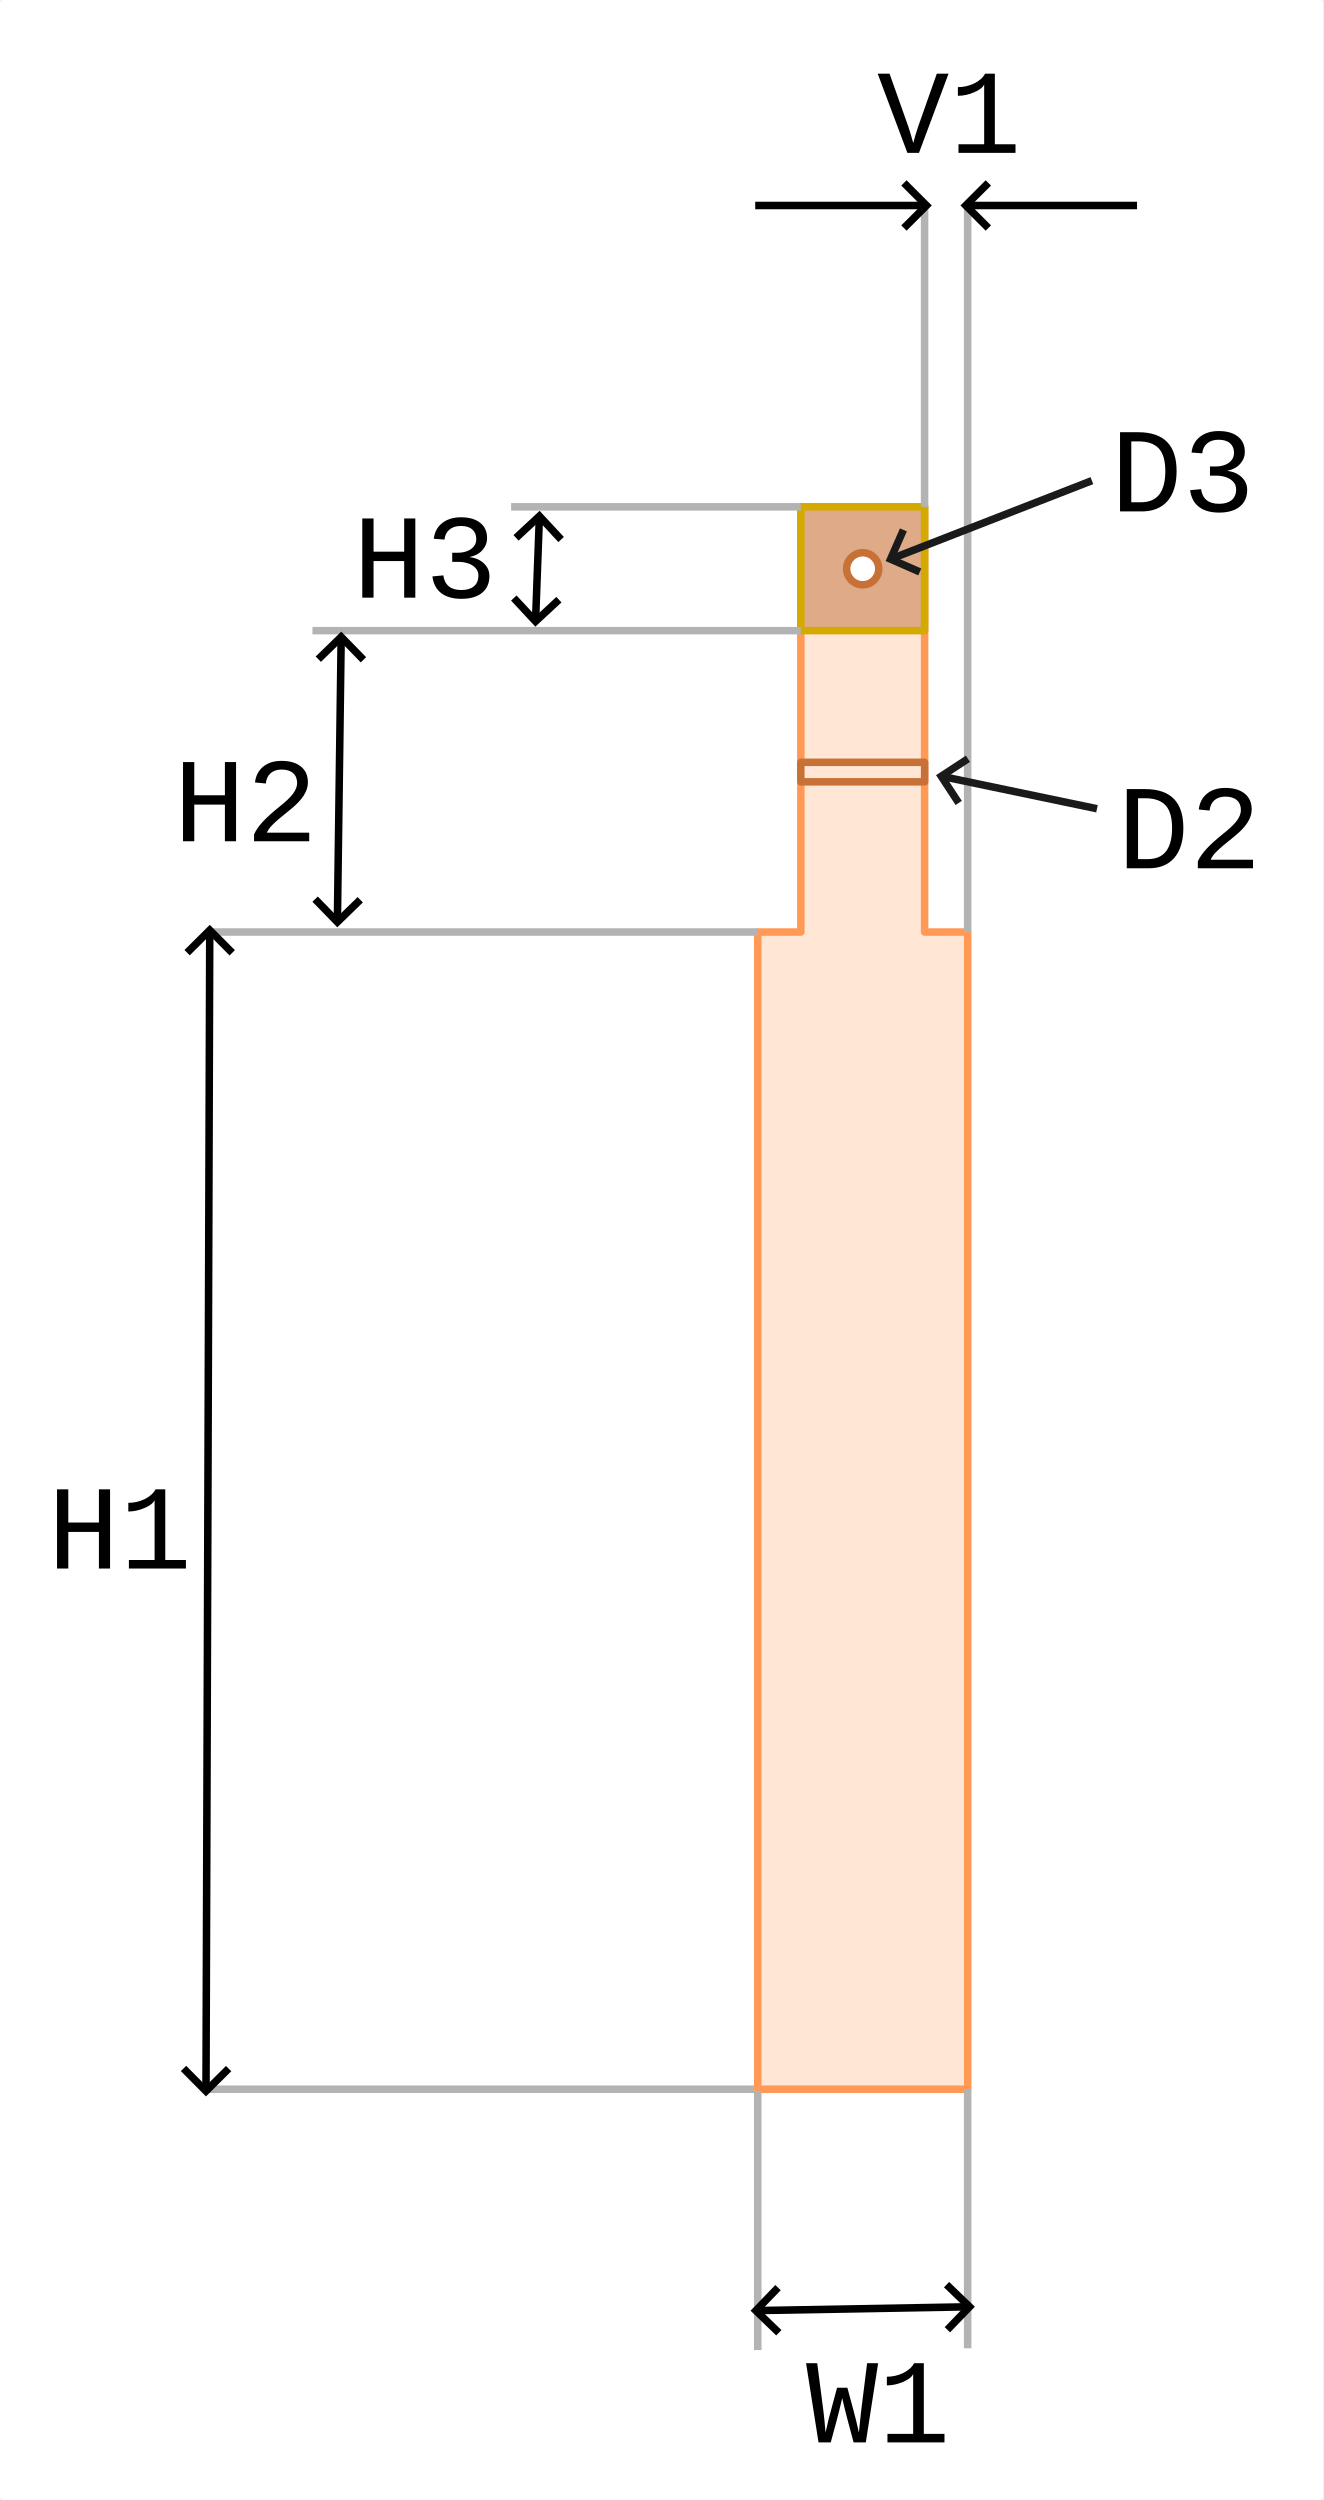
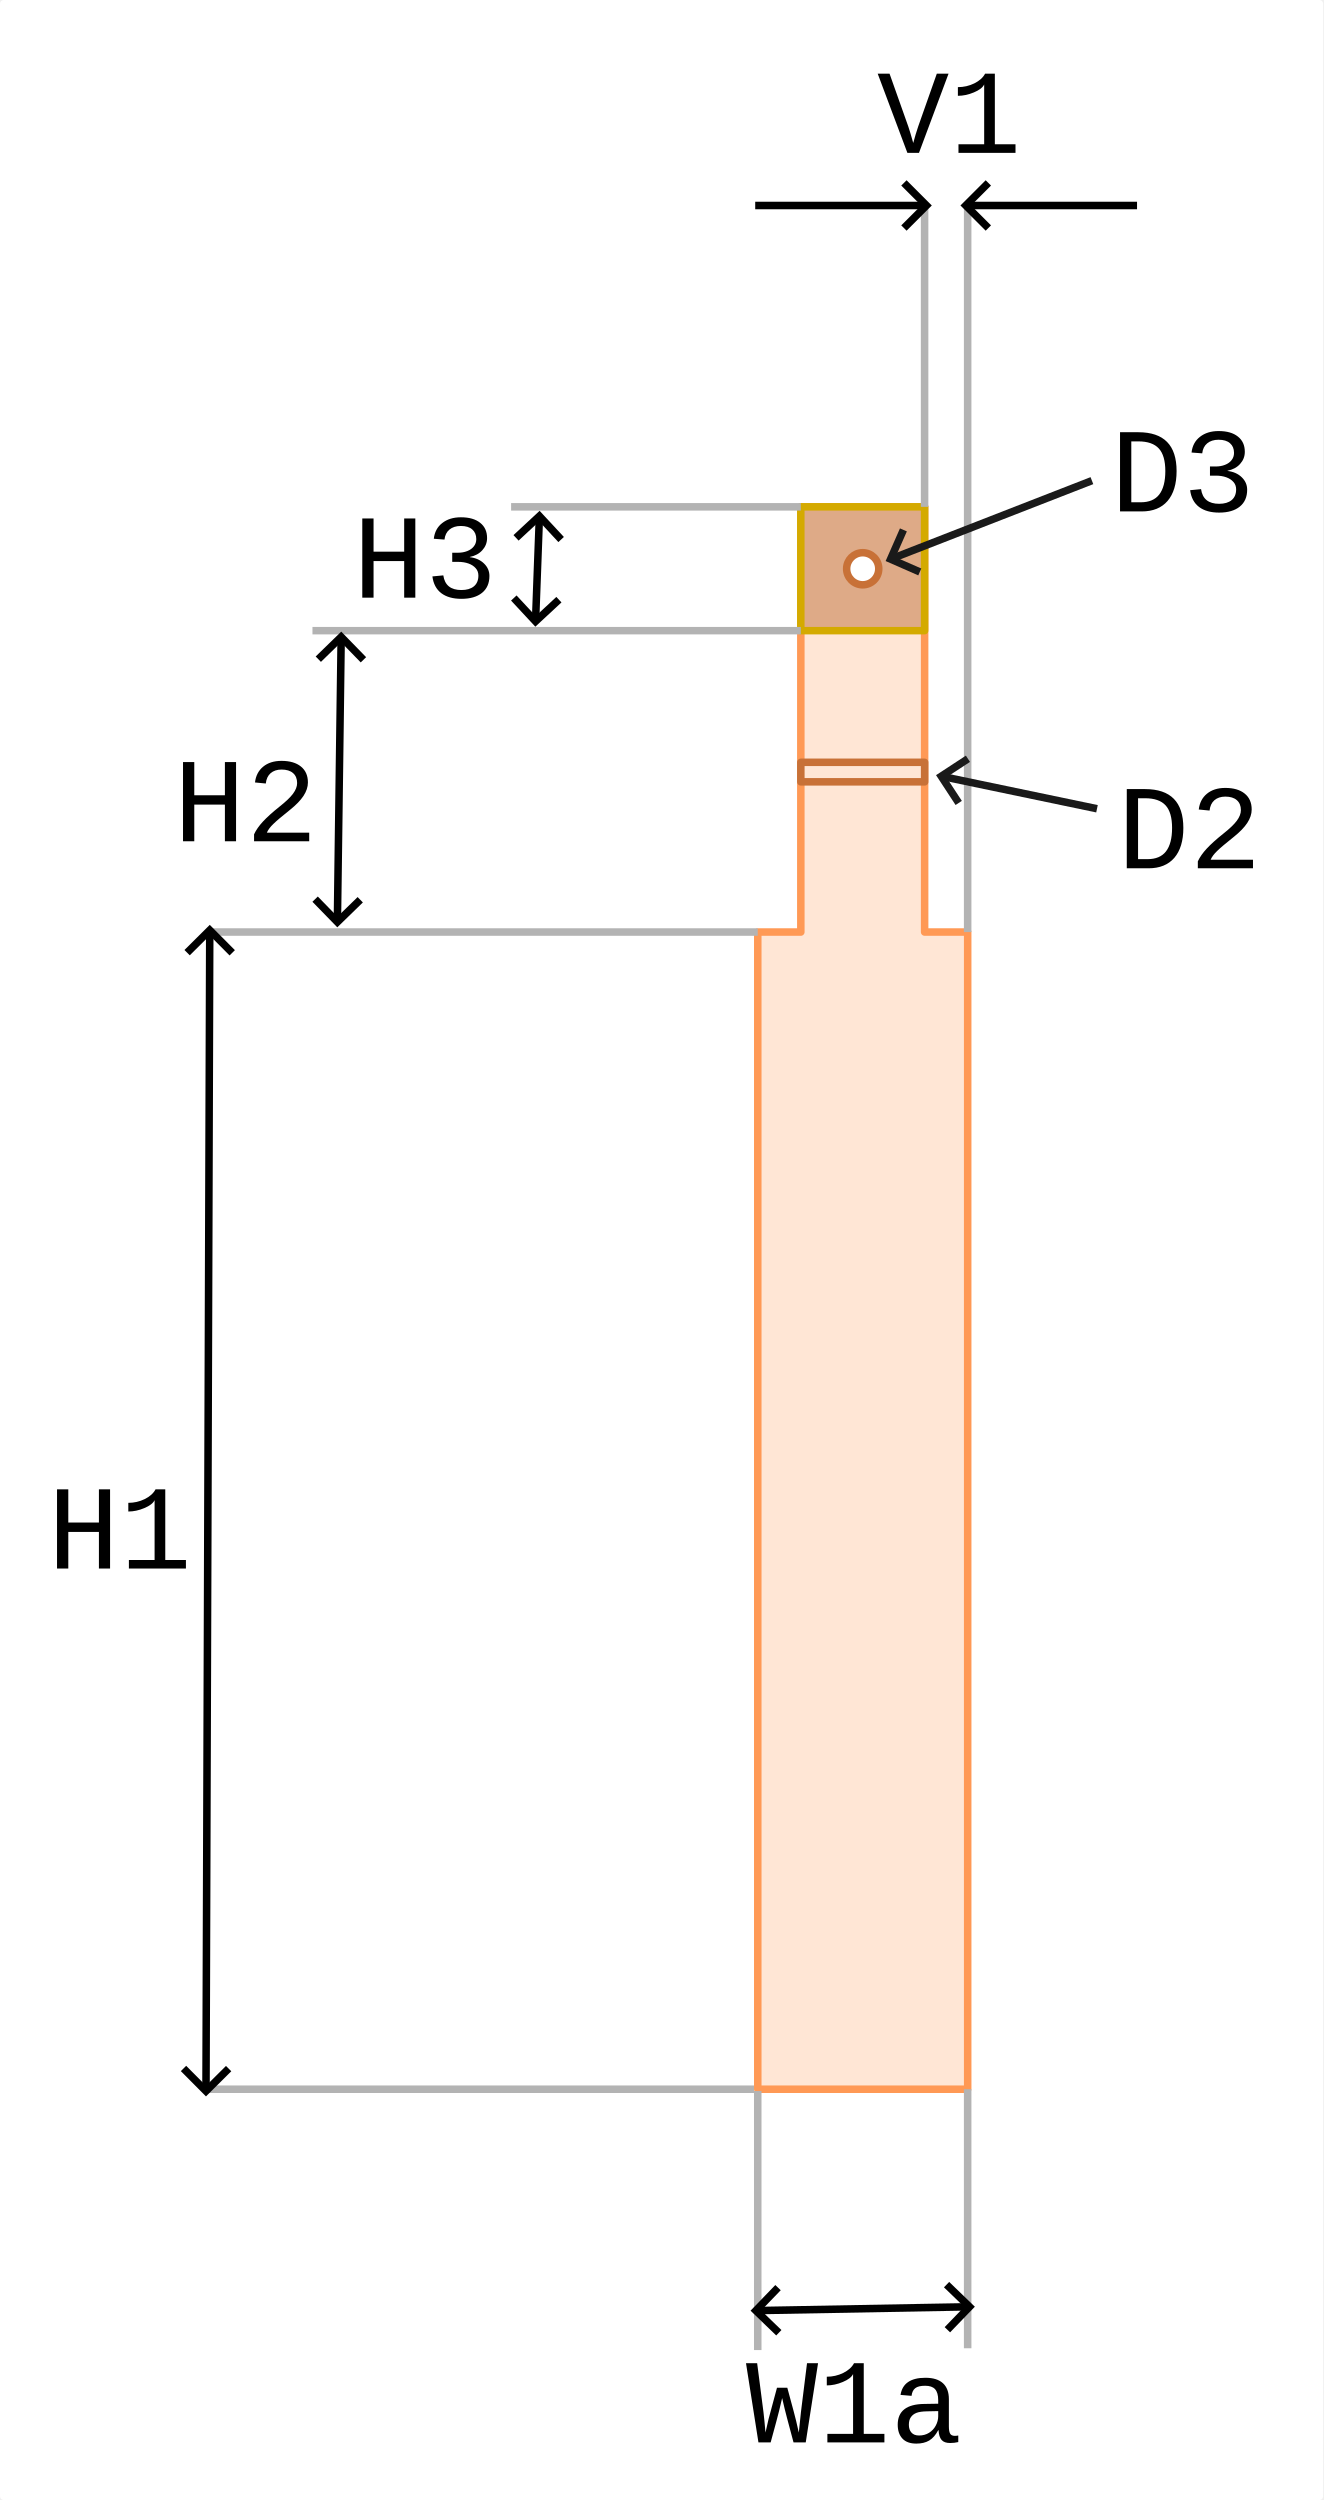
<svg xmlns="http://www.w3.org/2000/svg" width="176.195" height="332.914" viewBox="0 0 46.618 88.084" version="1.1" id="svg1">
  <defs id="defs1">
    <rect x="165.776" y="741.261" width="31.533" height="28.155" id="rect33" />
    <rect x="112.845" y="741.035" width="33.11" height="25.677" id="rect32" />
    <rect x="152.487" y="717.611" width="42.57" height="29.506" id="rect29" />
    <rect x="410.835" y="850.051" width="34.687" height="30.632" id="rect28" />
    <rect x="403.177" y="903.658" width="27.479" height="31.984" id="rect27" />
    <rect x="396.42" y="966.725" width="38.291" height="32.434" id="rect24" />
    <rect x="327.047" y="1010.871" width="49.102" height="33.786" id="rect10" />
    <marker style="overflow:visible" id="ArrowWide" refX="0" refY="0" orient="auto-start-reverse" markerWidth="1" markerHeight="1" viewBox="0 0 1 1" preserveAspectRatio="xMidYMid">
      <path style="fill:none;stroke:context-stroke;stroke-width:1;stroke-linecap:butt" d="M 3,-3 0,0 3,3" transform="rotate(180,0.125,0)" id="path1" />
    </marker>
    <marker style="overflow:visible" id="ArrowWide-1" refX="0" refY="0" orient="auto-start-reverse" markerWidth="1" markerHeight="1" viewBox="0 0 1 1" preserveAspectRatio="xMidYMid">
      <path style="fill:none;stroke:context-stroke;stroke-width:1;stroke-linecap:butt" d="M 3,-3 0,0 3,3" transform="rotate(180,0.125,0)" id="path1-9" />
    </marker>
    <marker style="overflow:visible" id="ArrowWide-1-3" refX="0" refY="0" orient="auto-start-reverse" markerWidth="1" markerHeight="1" viewBox="0 0 1 1" preserveAspectRatio="xMidYMid">
      <path style="fill:none;stroke:context-stroke;stroke-width:1;stroke-linecap:butt" d="M 3,-3 0,0 3,3" transform="rotate(180,0.125,0)" id="path1-9-6" />
    </marker>
    <marker style="overflow:visible" id="ArrowWide-30" refX="0" refY="0" orient="auto-start-reverse" markerWidth="1" markerHeight="1" viewBox="0 0 1 1" preserveAspectRatio="xMidYMid">
      <path style="fill:none;stroke:context-stroke;stroke-width:1;stroke-linecap:butt" d="M 3,-3 0,0 3,3" transform="rotate(180,0.125,0)" id="path1-7" />
    </marker>
  </defs>
  <g id="layer1" transform="translate(-40.4903,-192.3615)">
    <rect style="fill:#ffffff;stroke:#ffffff;stroke-width:0.265;stroke-linejoin:round;stroke-dasharray:none" id="rect34" width="46.354" height="87.819" x="40.623" y="192.494" />
    <path style="fill:#ffe6d5;stroke:#ff9955;stroke-width:0.265;stroke-linejoin:round" d="m 68.706,210.22 v 14.981 h -1.517 v 40.771 h 7.396 v -40.771 h -1.517 v -14.981 z" id="path2" />
    <rect style="fill:#deaa87;stroke:#d4aa00;stroke-width:0.265;stroke-linejoin:round" id="rect2-1-89-4-3-1-3" width="4.362" height="4.362" x="210.22" y="-73.067" transform="rotate(90)" />
    <path style="fill:#ffe6d5;stroke:#b3b3b3;stroke-width:0.265;stroke-linejoin:round" d="m 67.188,266.034 v 9.128" id="path3" />
    <path style="fill:#ffe6d5;stroke:#b3b3b3;stroke-width:0.265;stroke-linejoin:round" d="M 67.056,265.972 H 47.748" id="path3-2" />
    <path style="fill:#ffe6d5;stroke:#b3b3b3;stroke-width:0.265;stroke-linejoin:round" d="m 74.584,265.972 v 9.128" id="path3-6" />
    <path style="fill:#ffe6d5;stroke:#b3b3b3;stroke-width:0.265;stroke-linejoin:round" d="m 74.584,199.601 v 25.6" id="path3-6-5" />
    <path style="fill:#ffe6d5;stroke:#b3b3b3;stroke-width:0.265;stroke-linejoin:round" d="M 67.188,225.201 H 47.88" id="path3-2-5" />
    <path style="fill:#ffe6d5;stroke:#b3b3b3;stroke-width:0.265;stroke-linejoin:round" d="M 68.706,214.582 H 51.499" id="path3-2-9" />
    <path style="fill:#ffe6d5;stroke:#b3b3b3;stroke-width:0.265;stroke-linejoin:round" d="M 68.706,210.22 H 58.498" id="path3-2-2" />
    <path style="fill:#ffe6d5;stroke:#000000;stroke-width:0.265;stroke-linejoin:round;stroke-dasharray:none;marker-start:url(#ArrowWide);marker-end:url(#ArrowWide)" d="m 67.188,273.771 7.396,-0.132" id="path6" />
    <path style="fill:#ffe6d5;stroke:#000000;stroke-width:0.265;stroke-linejoin:round;stroke-dasharray:none;marker-start:url(#ArrowWide);marker-end:url(#ArrowWide)" d="m 47.88,225.201 -0.132,40.771" id="path7" />
    <path style="fill:#ffe6d5;stroke:#000000;stroke-width:0.265;stroke-linejoin:round;stroke-dasharray:none;marker-start:url(#ArrowWide-1);marker-end:url(#ArrowWide-1)" d="m 52.51,214.869 -0.132,9.912" id="path7-4" />
    <path style="fill:#ffe6d5;stroke:#000000;stroke-width:0.265;stroke-linejoin:round;stroke-dasharray:none;marker-start:url(#ArrowWide-1-3);marker-end:url(#ArrowWide-1-3)" d="m 59.493,210.613 -0.132,3.576" id="path7-4-2" />
-     <text xml:space="preserve" transform="matrix(0.2645833,0,0,0.2645833,-17.63995,7.190163)" id="text10" style="font-size:16px;line-height:normal;font-family:'Liberation Mono';-inkscape-font-specification:'Liberation Mono';text-decoration-color:#000000;white-space:pre;shape-inside:url(#rect10);fill:#000000;stroke-width:1;-inkscape-stroke:none;stop-color:#000000">
-       <tspan x="327.047" y="1025.108" id="tspan1">W1</tspan>
+     <text xml:space="preserve" transform="matrix(0.2645833,0,0,0.2645833,-19.75661,7.190163)" id="text10" style="font-size:16px;line-height:normal;font-family:'Liberation Mono';-inkscape-font-specification:'Liberation Mono';text-decoration-color:#000000;white-space:pre;shape-inside:url(#rect10);fill:#000000;stroke-width:1;-inkscape-stroke:none;stop-color:#000000">
+       <tspan x="327.047" y="1025.108" id="tspan1">W1a</tspan>
    </text>
    <text xml:space="preserve" transform="matrix(0.2645833,0,0,0.2645833,-62.72205,-11.91888)" id="text18" style="font-size:16px;line-height:normal;font-family:'Liberation Mono';-inkscape-font-specification:'Liberation Mono';text-decoration-color:#000000;white-space:pre;shape-inside:url(#rect24);fill:#000000;stroke-width:1;-inkscape-stroke:none;stop-color:#000000">
      <tspan x="396.42" y="980.961" id="tspan2">H1</tspan>
    </text>
    <text xml:space="preserve" transform="matrix(0.2645833,0,0,0.2645833,-60.07117,-20.85805)" id="text27" style="font-size:16px;line-height:normal;font-family:'Liberation Mono';-inkscape-font-specification:'Liberation Mono';text-decoration-color:#000000;white-space:pre;shape-inside:url(#rect27);fill:#000000;stroke-width:1;-inkscape-stroke:none;stop-color:#000000">
      <tspan x="403.178" y="917.895" id="tspan3">H2</tspan>
    </text>
    <text xml:space="preserve" transform="matrix(0.2645833,0,0,0.2645833,-55.78037,-15.25617)" id="text28" style="font-size:16px;line-height:normal;font-family:'Liberation Mono';-inkscape-font-specification:'Liberation Mono';text-decoration-color:#000000;white-space:pre;shape-inside:url(#rect28);fill:#000000;stroke-width:1;-inkscape-stroke:none;stop-color:#000000">
      <tspan x="410.836" y="864.287" id="tspan4">H3</tspan>
    </text>
    <path style="fill:#ffe6d5;stroke:#b3b3b3;stroke-width:0.265;stroke-linejoin:round" d="m 73.067,199.601 v 10.619" id="path3-6-5-6" />
    <path style="fill:#ffe6d5;stroke:#000000;stroke-width:0.265;stroke-linejoin:round;stroke-dasharray:none;marker-end:url(#ArrowWide)" d="M 67.099,199.601 H 73.067" id="path29" />
    <path style="fill:#ffe6d5;stroke:#000000;stroke-width:0.265;stroke-linejoin:round;stroke-dasharray:none;marker-end:url(#ArrowWide-30)" d="M 80.552,199.601 H 74.584" id="path29-8" />
    <text xml:space="preserve" transform="matrix(0.2645833,0,0,0.2645833,31.04869,4.112015)" id="text29" style="font-size:16px;line-height:normal;font-family:'Liberation Mono';-inkscape-font-specification:'Liberation Mono';text-decoration-color:#000000;white-space:pre;shape-inside:url(#rect29);fill:#000000;stroke-width:1;-inkscape-stroke:none;stop-color:#000000">
      <tspan x="152.486" y="731.848" id="tspan5">V1</tspan>
    </text>
    <circle style="fill:#ffffff;stroke:#c87137;stroke-width:0.265;stroke-linejoin:round;stroke-dasharray:none" id="path30" cx="70.886" cy="212.401" r="0.566" />
    <rect style="fill:#ffe6d5;stroke:#c87137;stroke-width:0.265;stroke-linejoin:round;stroke-dasharray:none" id="rect30" width="4.362" height="0.688" x="68.706" y="219.221" />
    <path style="fill:#ffe6d5;stroke:#1a1a1a;stroke-width:0.265;stroke-linejoin:round;stroke-dasharray:none;marker-start:url(#ArrowWide)" d="m 73.718,219.725 5.423,1.132" id="path31" />
    <path style="fill:#ffe6d5;stroke:#1a1a1a;stroke-width:0.265;stroke-linejoin:round;stroke-dasharray:none;marker-start:url(#ArrowWide)" d="m 71.93,212.037 7.032,-2.741" id="path32" />
    <text xml:space="preserve" transform="matrix(0.2645833,0,0,0.2645833,49.76134,10.54821)" id="text32" style="font-size:16px;line-height:normal;font-family:'Liberation Mono';-inkscape-font-specification:'Liberation Mono';text-decoration-color:#000000;white-space:pre;shape-inside:url(#rect32);fill:#000000;stroke-width:1;-inkscape-stroke:none;stop-color:#000000">
      <tspan x="112.844" y="755.272" id="tspan6">D3</tspan>
    </text>
    <text xml:space="preserve" transform="matrix(0.2645833,0,0,0.2645833,35.99503,23.06304)" id="text33" style="font-size:16px;line-height:normal;font-family:'Liberation Mono';-inkscape-font-specification:'Liberation Mono';text-decoration-color:#000000;white-space:pre;shape-inside:url(#rect33);fill:#000000;stroke-width:1;-inkscape-stroke:none;stop-color:#000000">
      <tspan x="165.775" y="755.496" id="tspan7">D2</tspan>
    </text>
  </g>
</svg>
